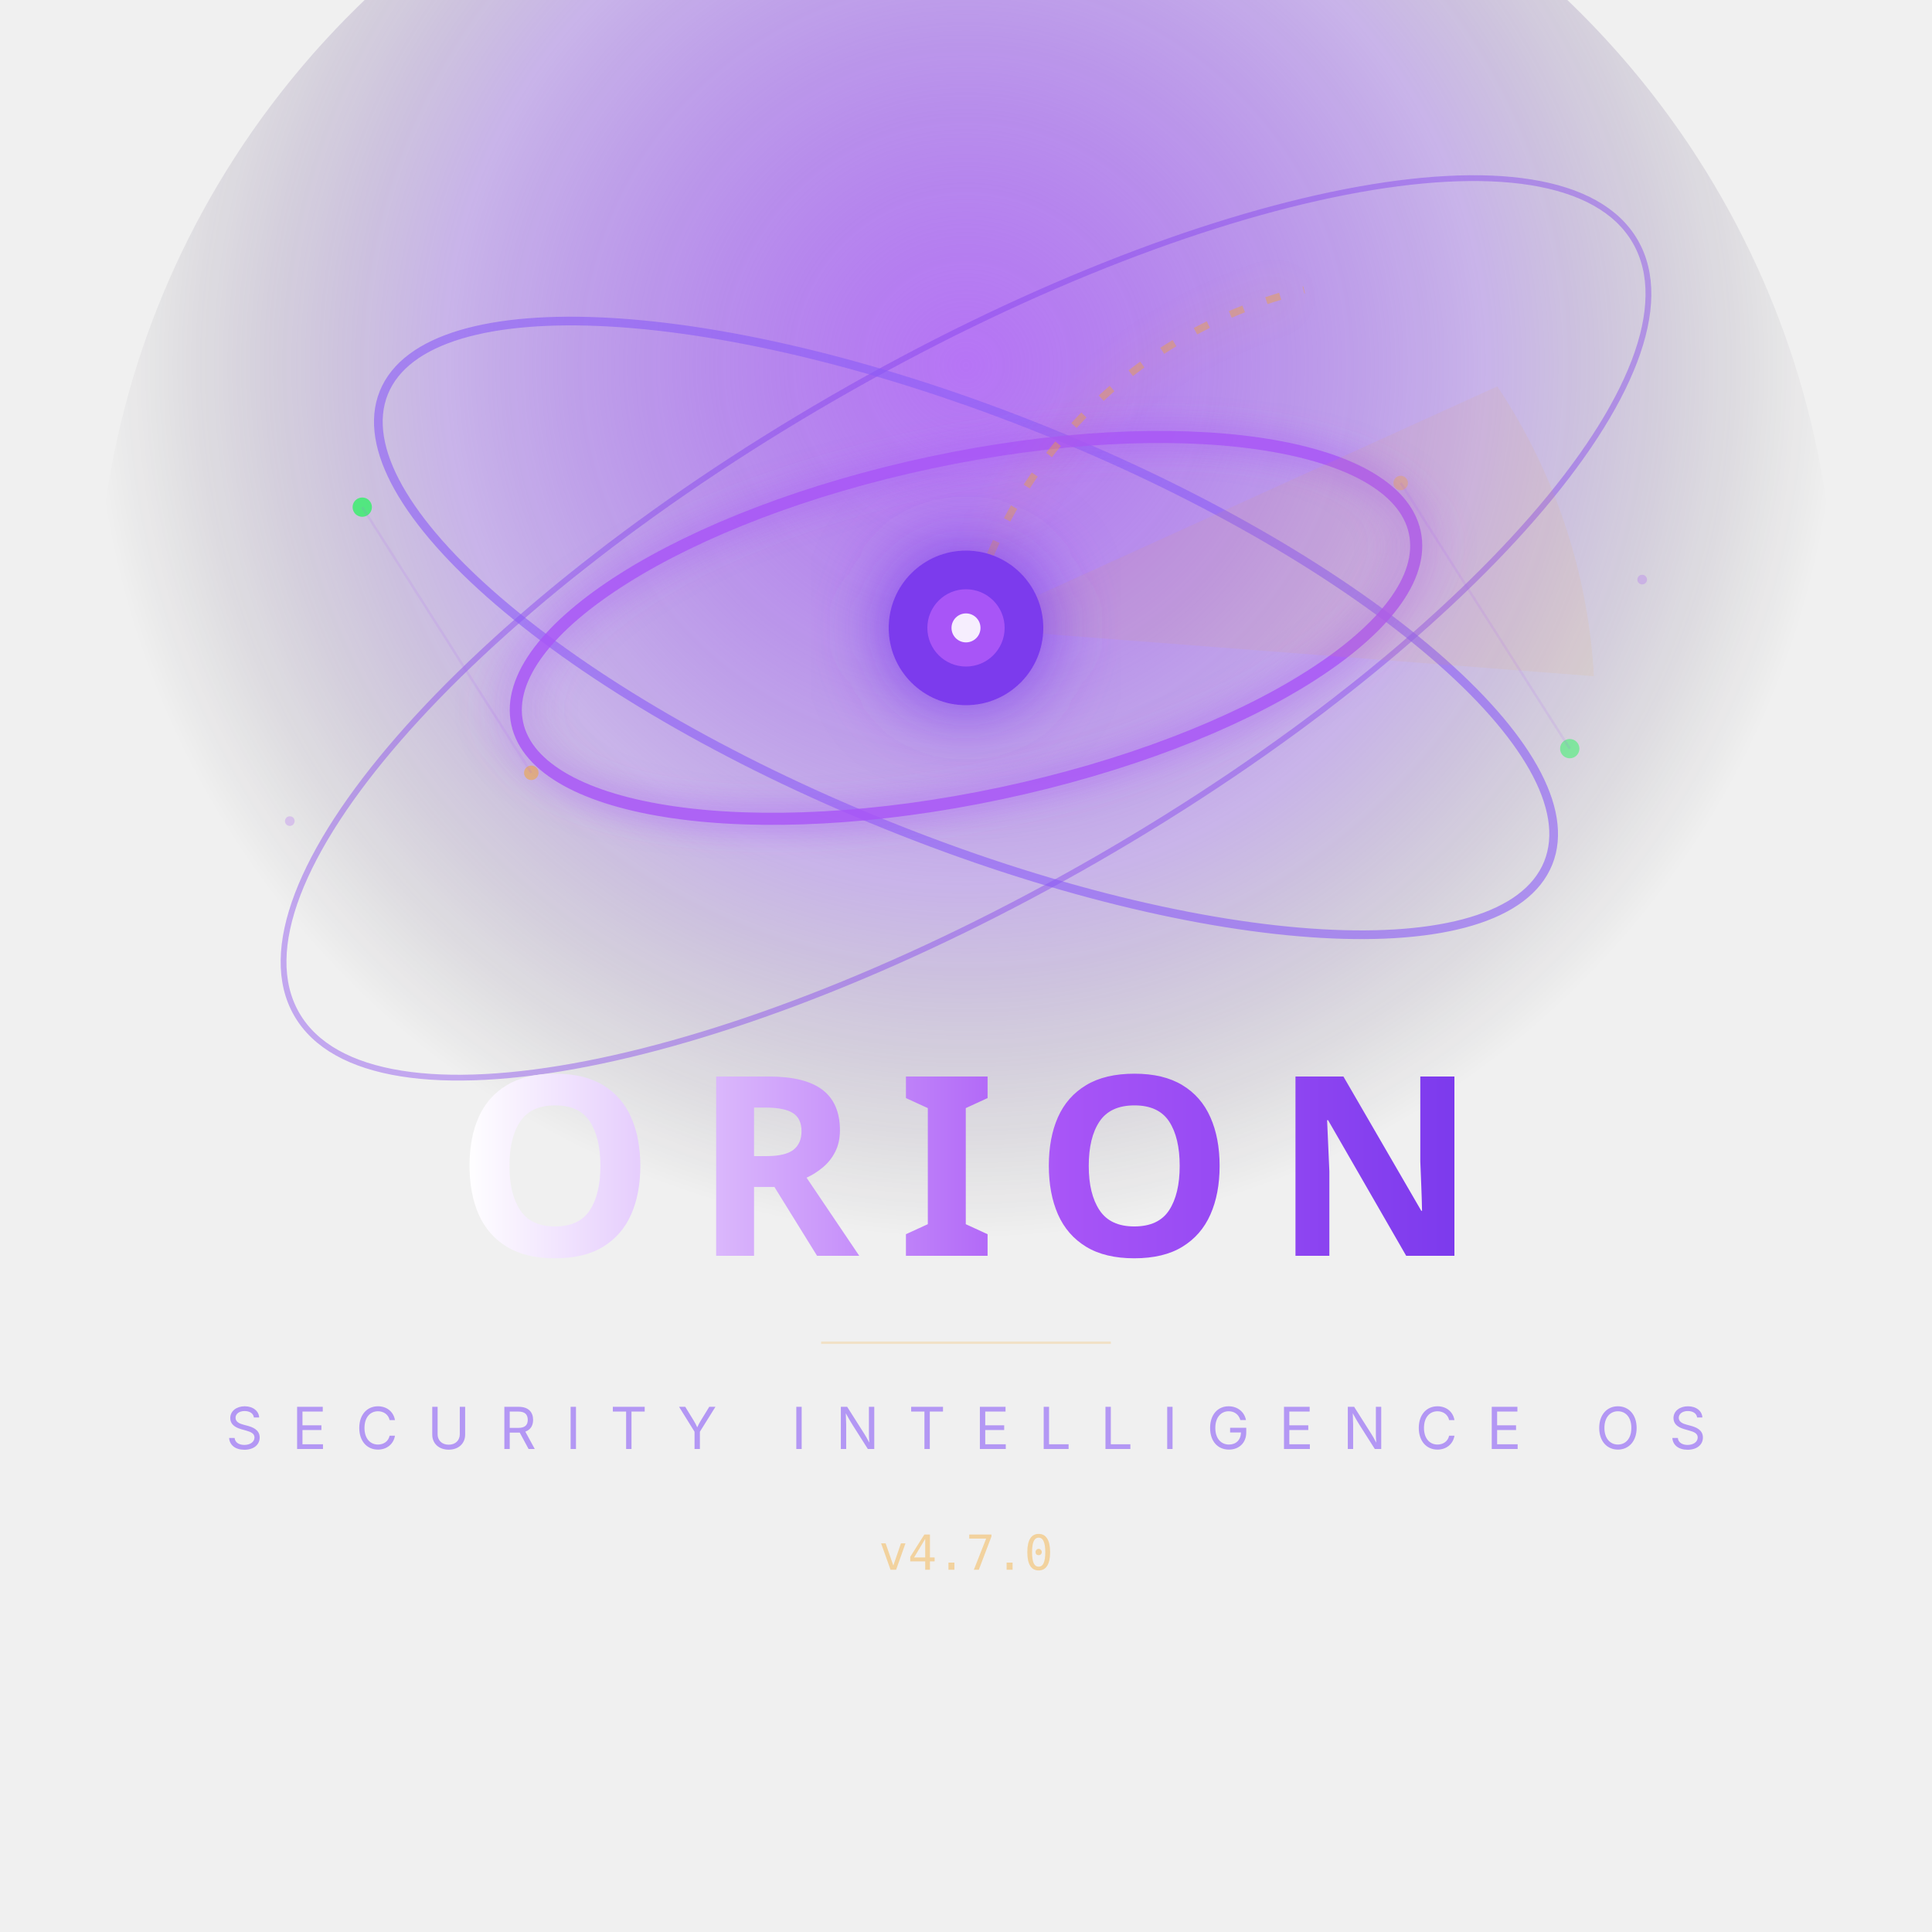
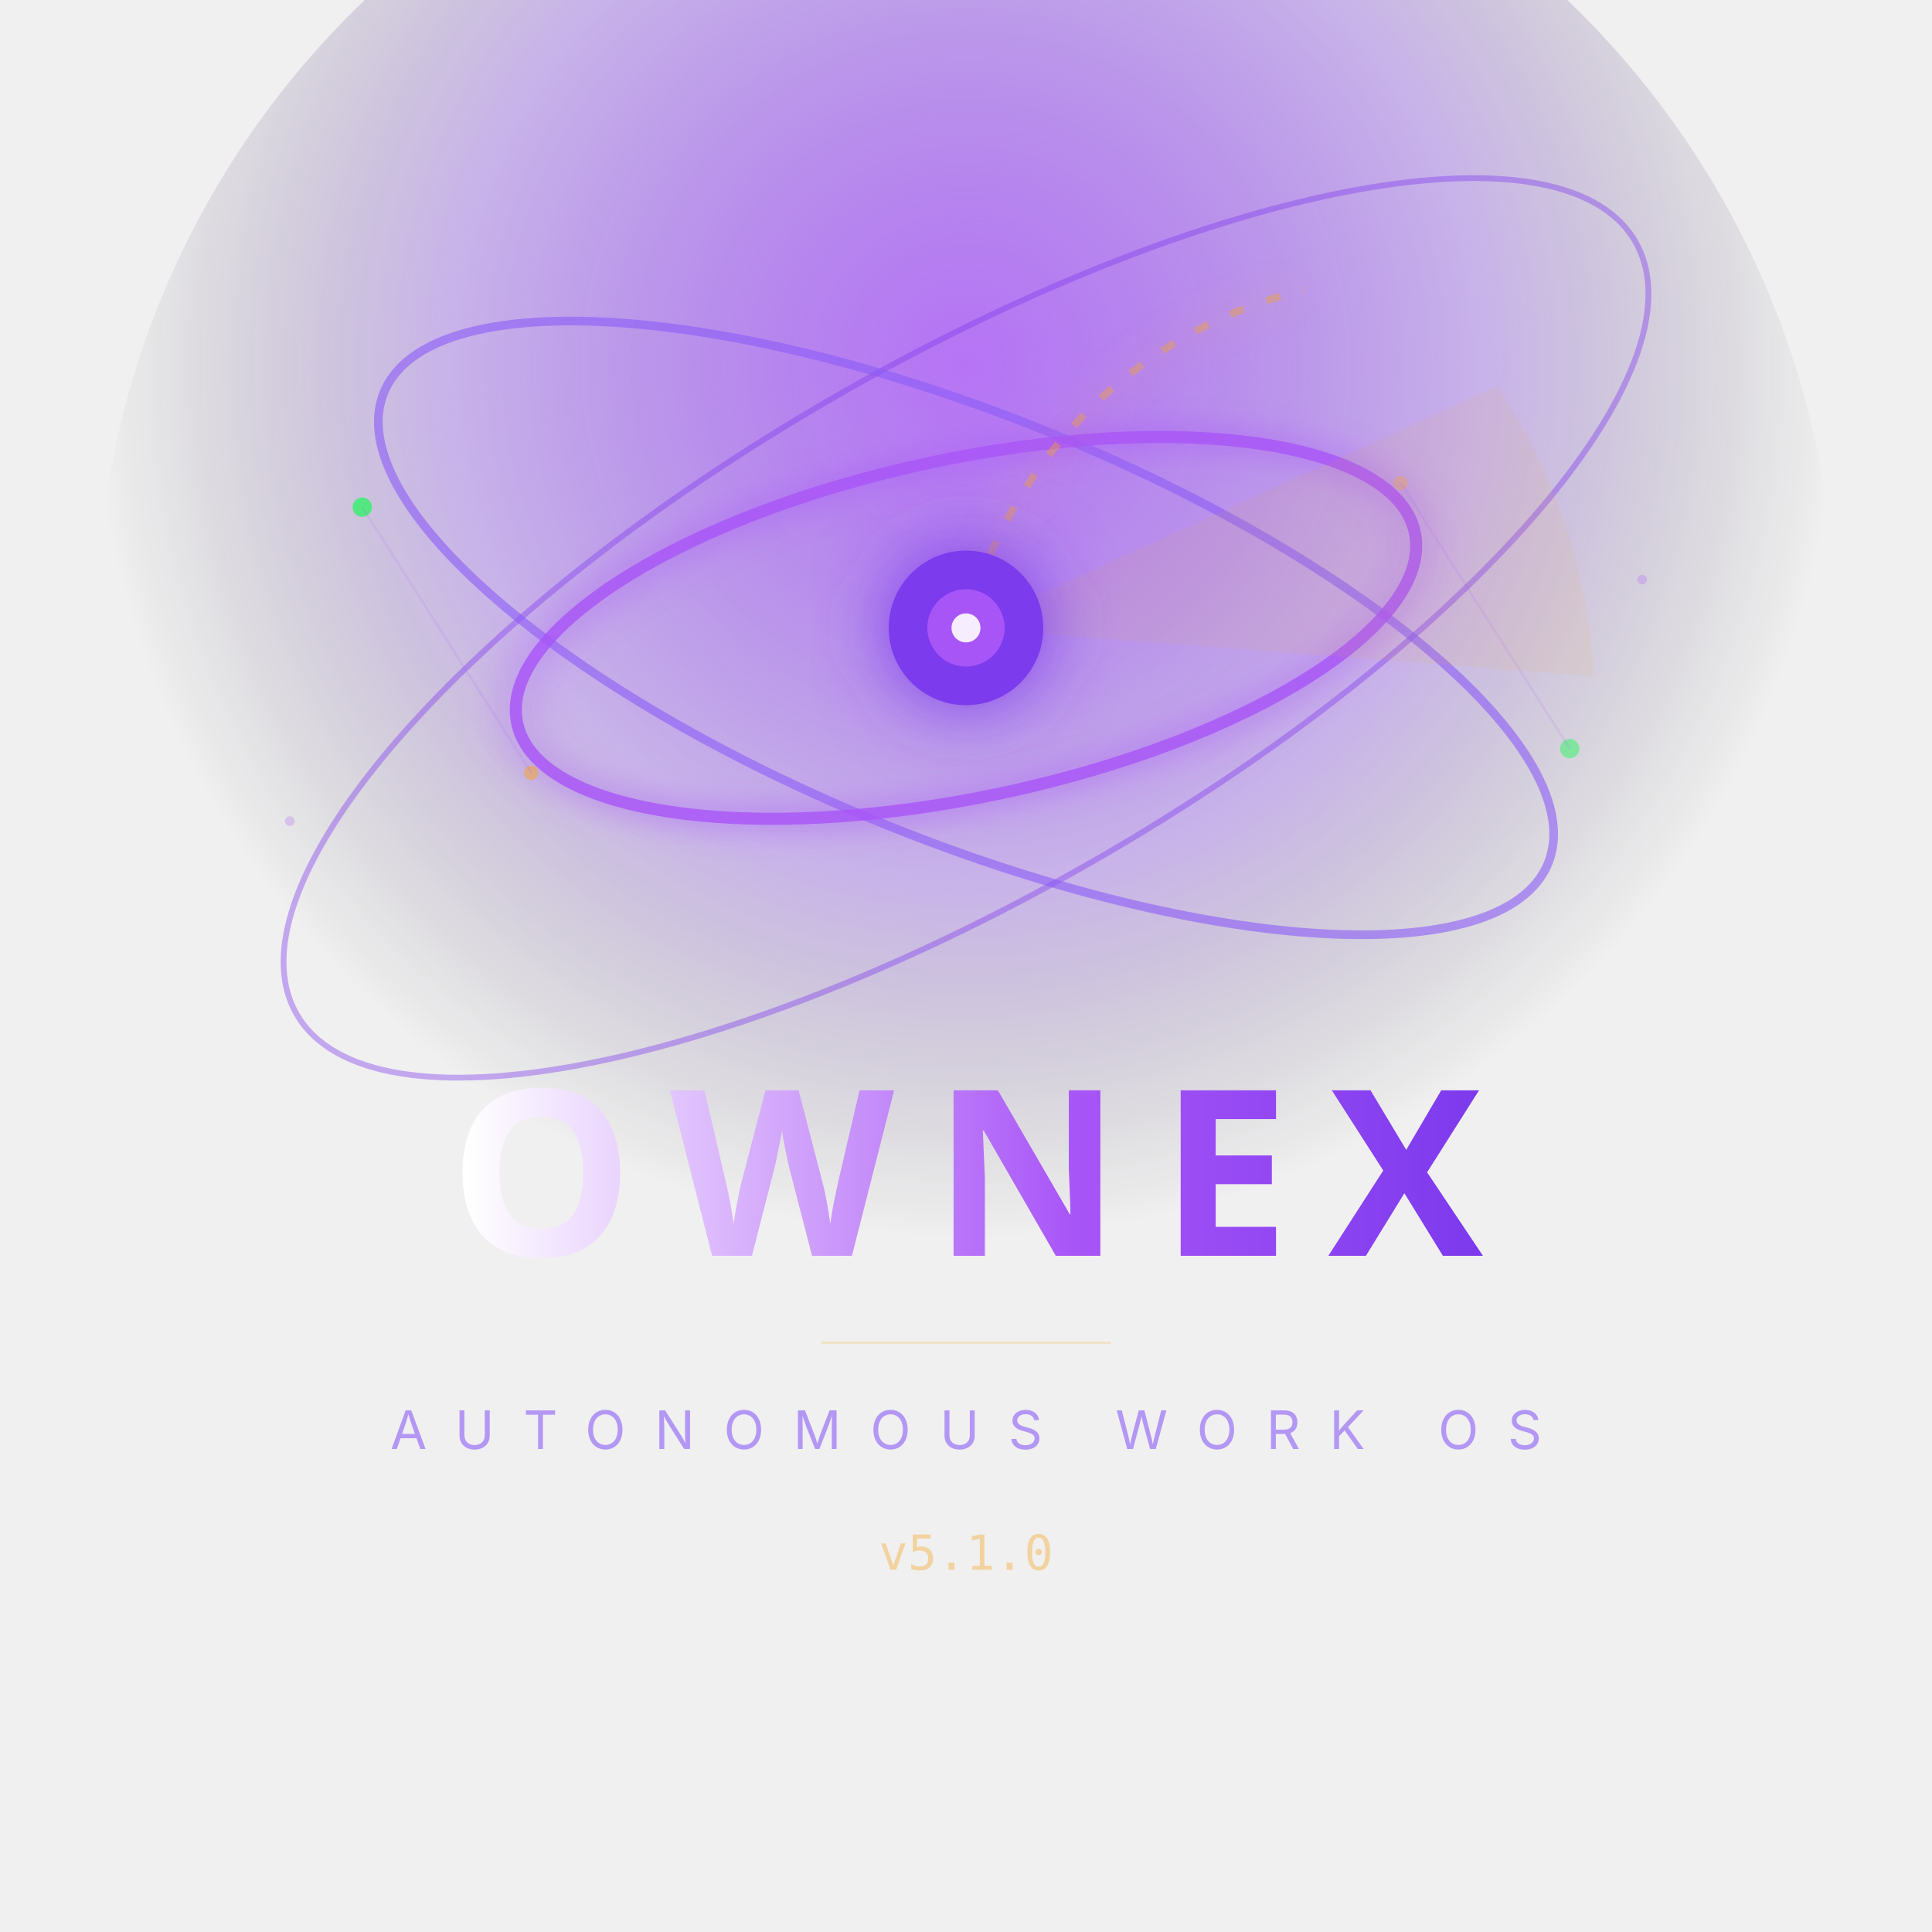
<svg xmlns="http://www.w3.org/2000/svg" viewBox="0 0 400 400" width="400" height="400">
  <defs>
    <linearGradient id="txtGrad" x1="0%" y1="0%" x2="100%" y2="0%">
      <stop offset="0%" stop-color="#FFFFFF" />
      <stop offset="60%" stop-color="#A855F7" />
      <stop offset="100%" stop-color="#7C3AED" />
    </linearGradient>
    <radialGradient id="coreGlowBig" cx="50%" cy="35%" r="50%">
      <stop offset="0%" stop-color="#A855F7" stop-opacity="0.8" />
      <stop offset="60%" stop-color="#6D28D9" stop-opacity="0.3" />
      <stop offset="100%" stop-color="#050508" stop-opacity="0" />
    </radialGradient>
    <filter id="glow1" x="-50%" y="-50%" width="200%" height="200%">
      <feGaussianBlur stdDeviation="4" result="blur" />
      <feMerge>
        <feMergeNode in="blur" />
        <feMergeNode in="SourceGraphic" />
      </feMerge>
    </filter>
    <filter id="glow2" x="-50%" y="-50%" width="200%" height="200%">
      <feGaussianBlur stdDeviation="8" result="blur" />
      <feMerge>
        <feMergeNode in="blur" />
        <feMergeNode in="SourceGraphic" />
      </feMerge>
    </filter>
  </defs>
  <circle cx="200" cy="130" r="180" fill="url(#coreGlowBig)" />
  <ellipse cx="200" cy="130" rx="160" ry="55" fill="none" stroke="#7C3AED" stroke-width="1.2" transform="rotate(-30 200 130)" opacity="0.4" />
  <ellipse cx="200" cy="130" rx="130" ry="44" fill="none" stroke="#8B5CF6" stroke-width="1.8" transform="rotate(22 200 130)" opacity="0.6" />
  <ellipse cx="200" cy="130" rx="95" ry="35" fill="none" stroke="#A855F7" stroke-width="2.5" transform="rotate(-12 200 130)" filter="url(#glow1)" opacity="0.85" />
  <path d="M 200 130 L 310 80 A 120 120 0 0 1 330 140 Z" fill="#F5A623" opacity="0.08" />
  <path d="M 200 130 A 95 95 0 0 1 270 60" fill="none" stroke="#F5A623" stroke-width="1.5" opacity="0.4" stroke-dasharray="3 5" filter="url(#glow1)" />
  <circle cx="75" cy="105" r="2" fill="#00FF41" opacity="0.6" />
  <circle cx="325" cy="155" r="2" fill="#00FF41" opacity="0.4" />
  <circle cx="110" cy="160" r="1.5" fill="#F5A623" opacity="0.5" />
  <circle cx="290" cy="100" r="1.5" fill="#F5A623" opacity="0.3" />
  <circle cx="60" cy="170" r="1" fill="#A855F7" opacity="0.25" />
  <circle cx="340" cy="120" r="1" fill="#A855F7" opacity="0.25" />
  <line x1="75" y1="105" x2="110" y2="160" stroke="#A855F7" stroke-width="0.5" opacity="0.12" />
  <line x1="325" y1="155" x2="290" y2="100" stroke="#A855F7" stroke-width="0.5" opacity="0.12" />
  <circle cx="200" cy="130" r="16" fill="#7C3AED" filter="url(#glow2)" />
  <circle cx="200" cy="130" r="8" fill="#A855F7" />
  <circle cx="200" cy="130" r="3" fill="#FFFFFF" opacity="0.9" />
-   <text x="200" y="260" font-family="'Orbitron', 'Arial Black', sans-serif" font-size="52" font-weight="900" letter-spacing="8" fill="url(#txtGrad)" text-anchor="middle">
-     ORION
+   <text x="200" y="260" font-family="'Orbitron', 'Arial Black', sans-serif" font-size="48" font-weight="900" letter-spacing="8" fill="url(#txtGrad)" text-anchor="middle">
+     OWNEX
  </text>
-   <text x="200" y="300" font-family="'Inter', 'Segoe UI', sans-serif" font-size="12" font-weight="400" letter-spacing="6" fill="#8B5CF6" opacity="0.6" text-anchor="middle">
-     SECURITY INTELLIGENCE OS
+   <text x="200" y="300" font-family="'Inter', 'Segoe UI', sans-serif" font-size="11" font-weight="400" letter-spacing="6" fill="#8B5CF6" opacity="0.6" text-anchor="middle">
+     AUTONOMOUS WORK OS
  </text>
  <text x="200" y="325" font-family="'JetBrains Mono', monospace" font-size="10" fill="#F5A623" opacity="0.4" text-anchor="middle">
-     v4.7.0
+     v5.1.0
  </text>
  <line x1="170" y1="278" x2="230" y2="278" stroke="#F5A623" stroke-width="0.5" opacity="0.2" />
</svg>
